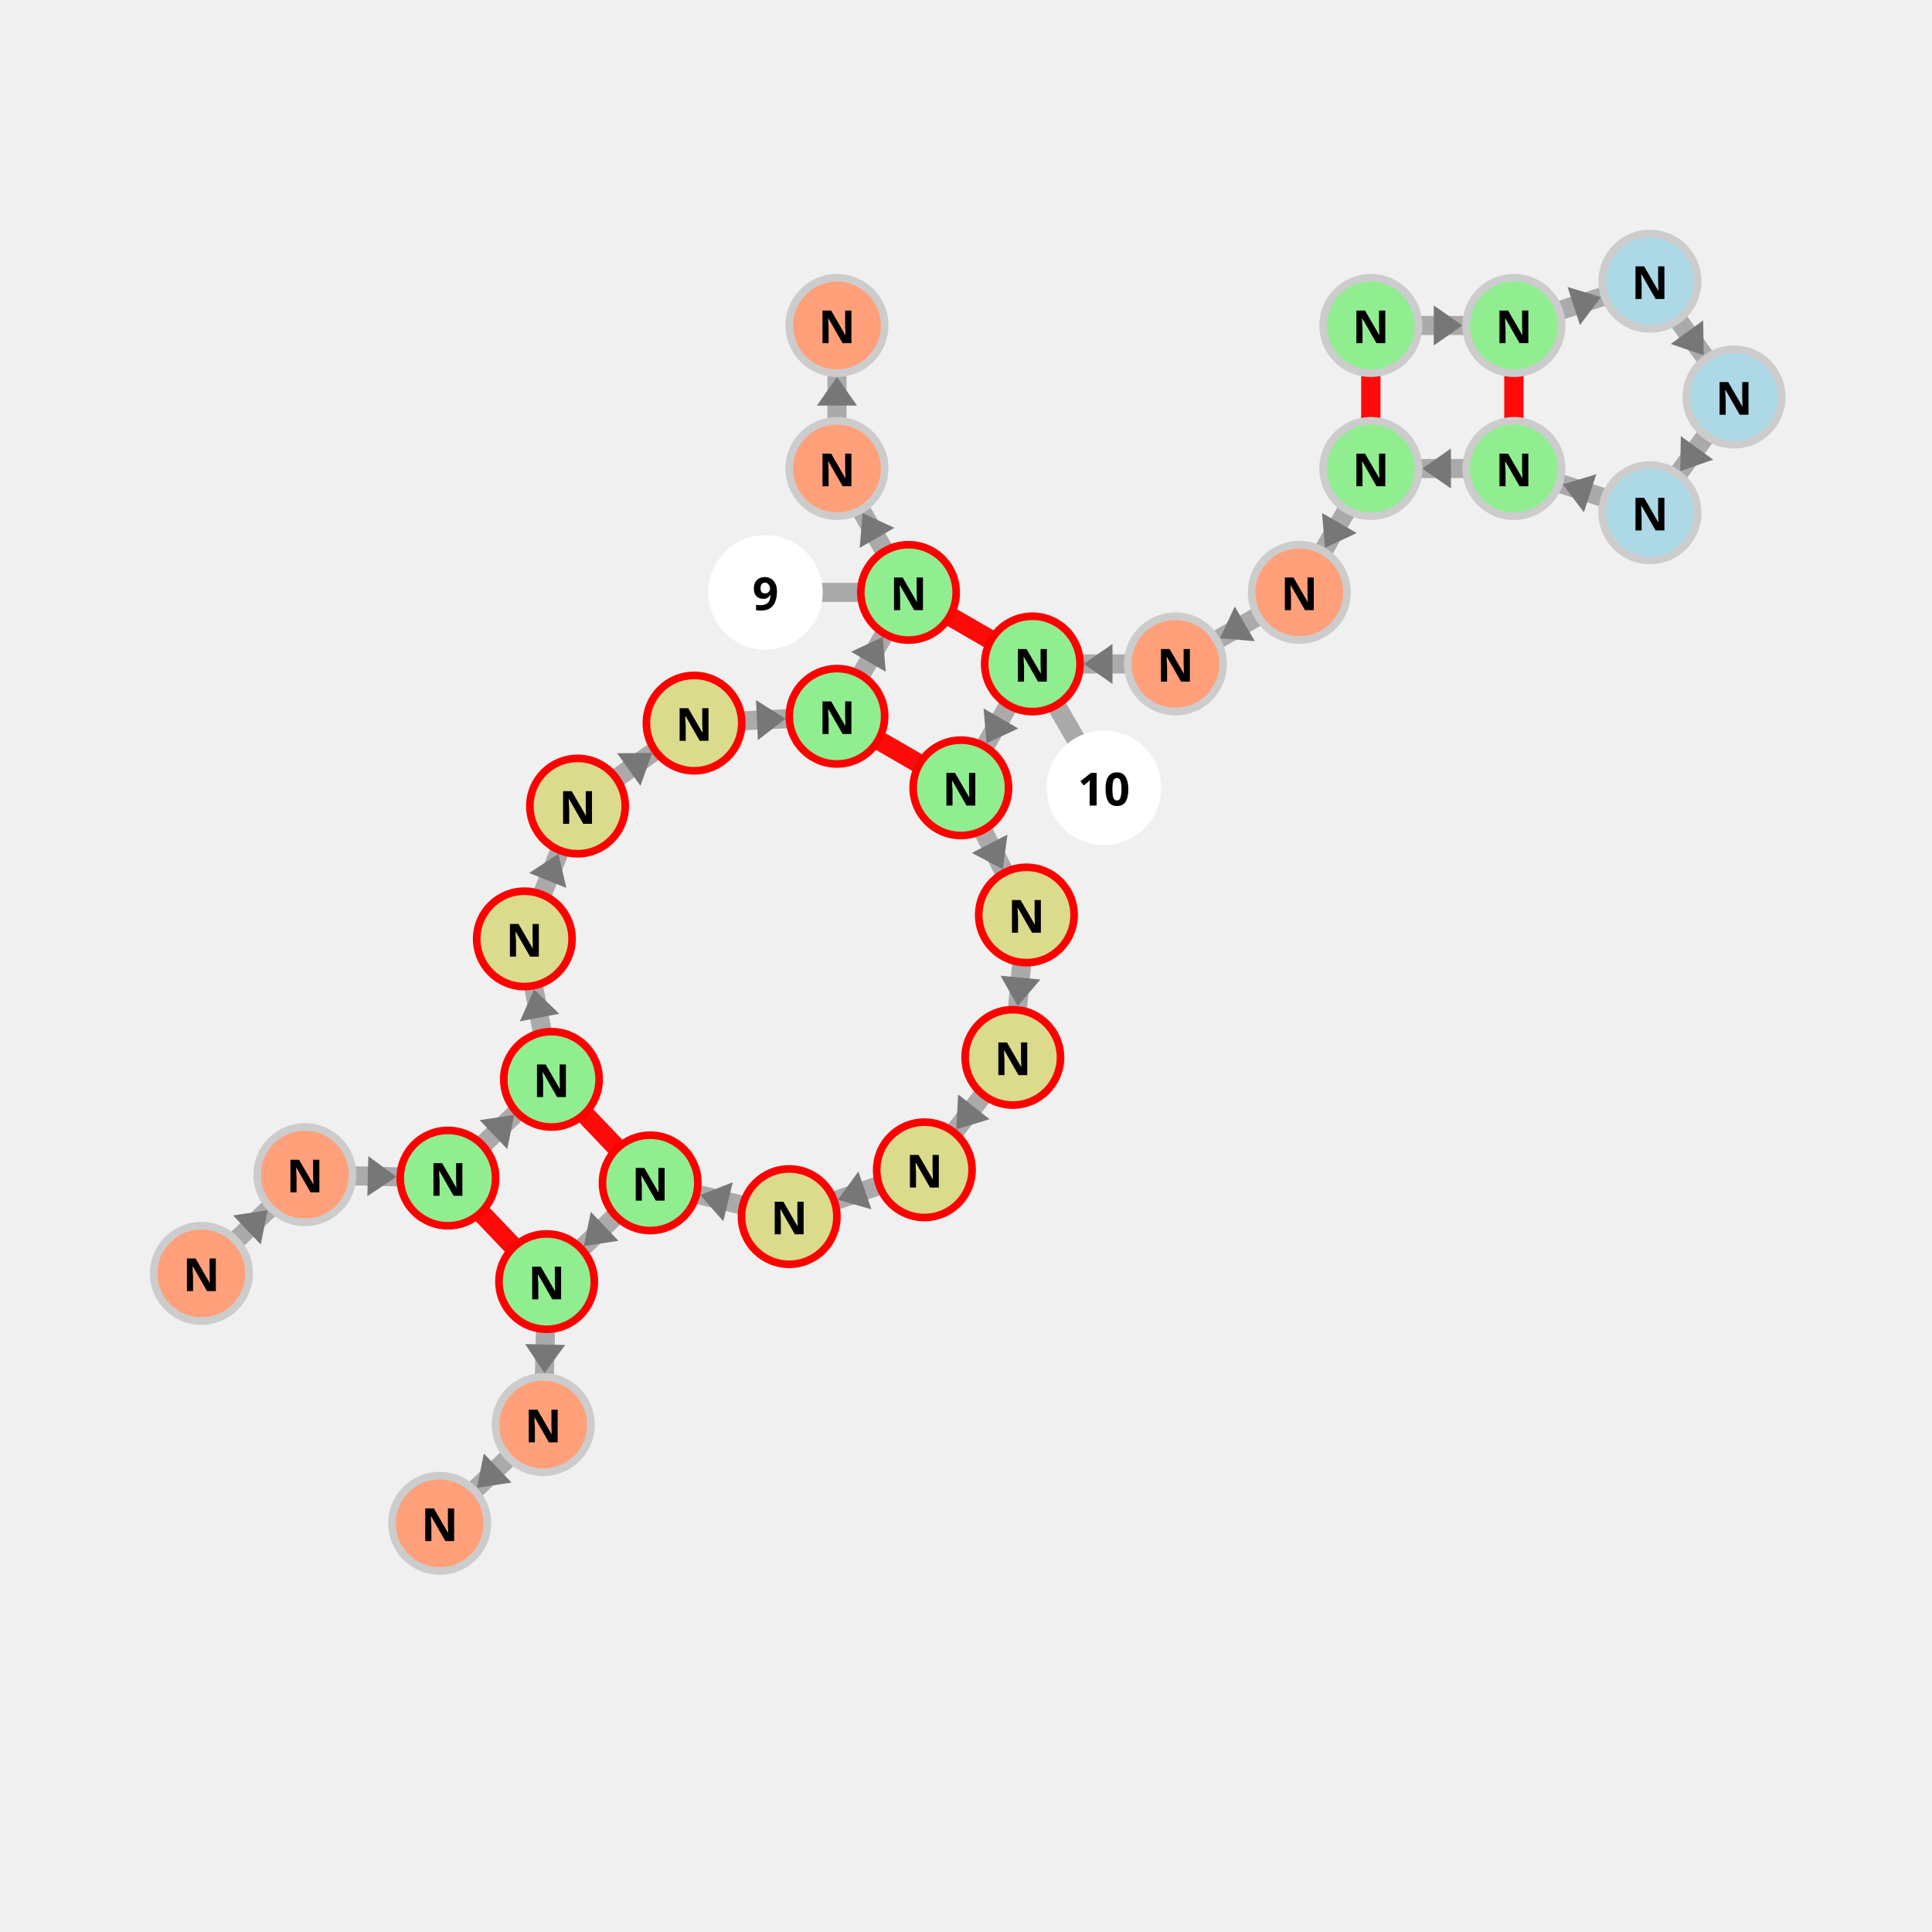
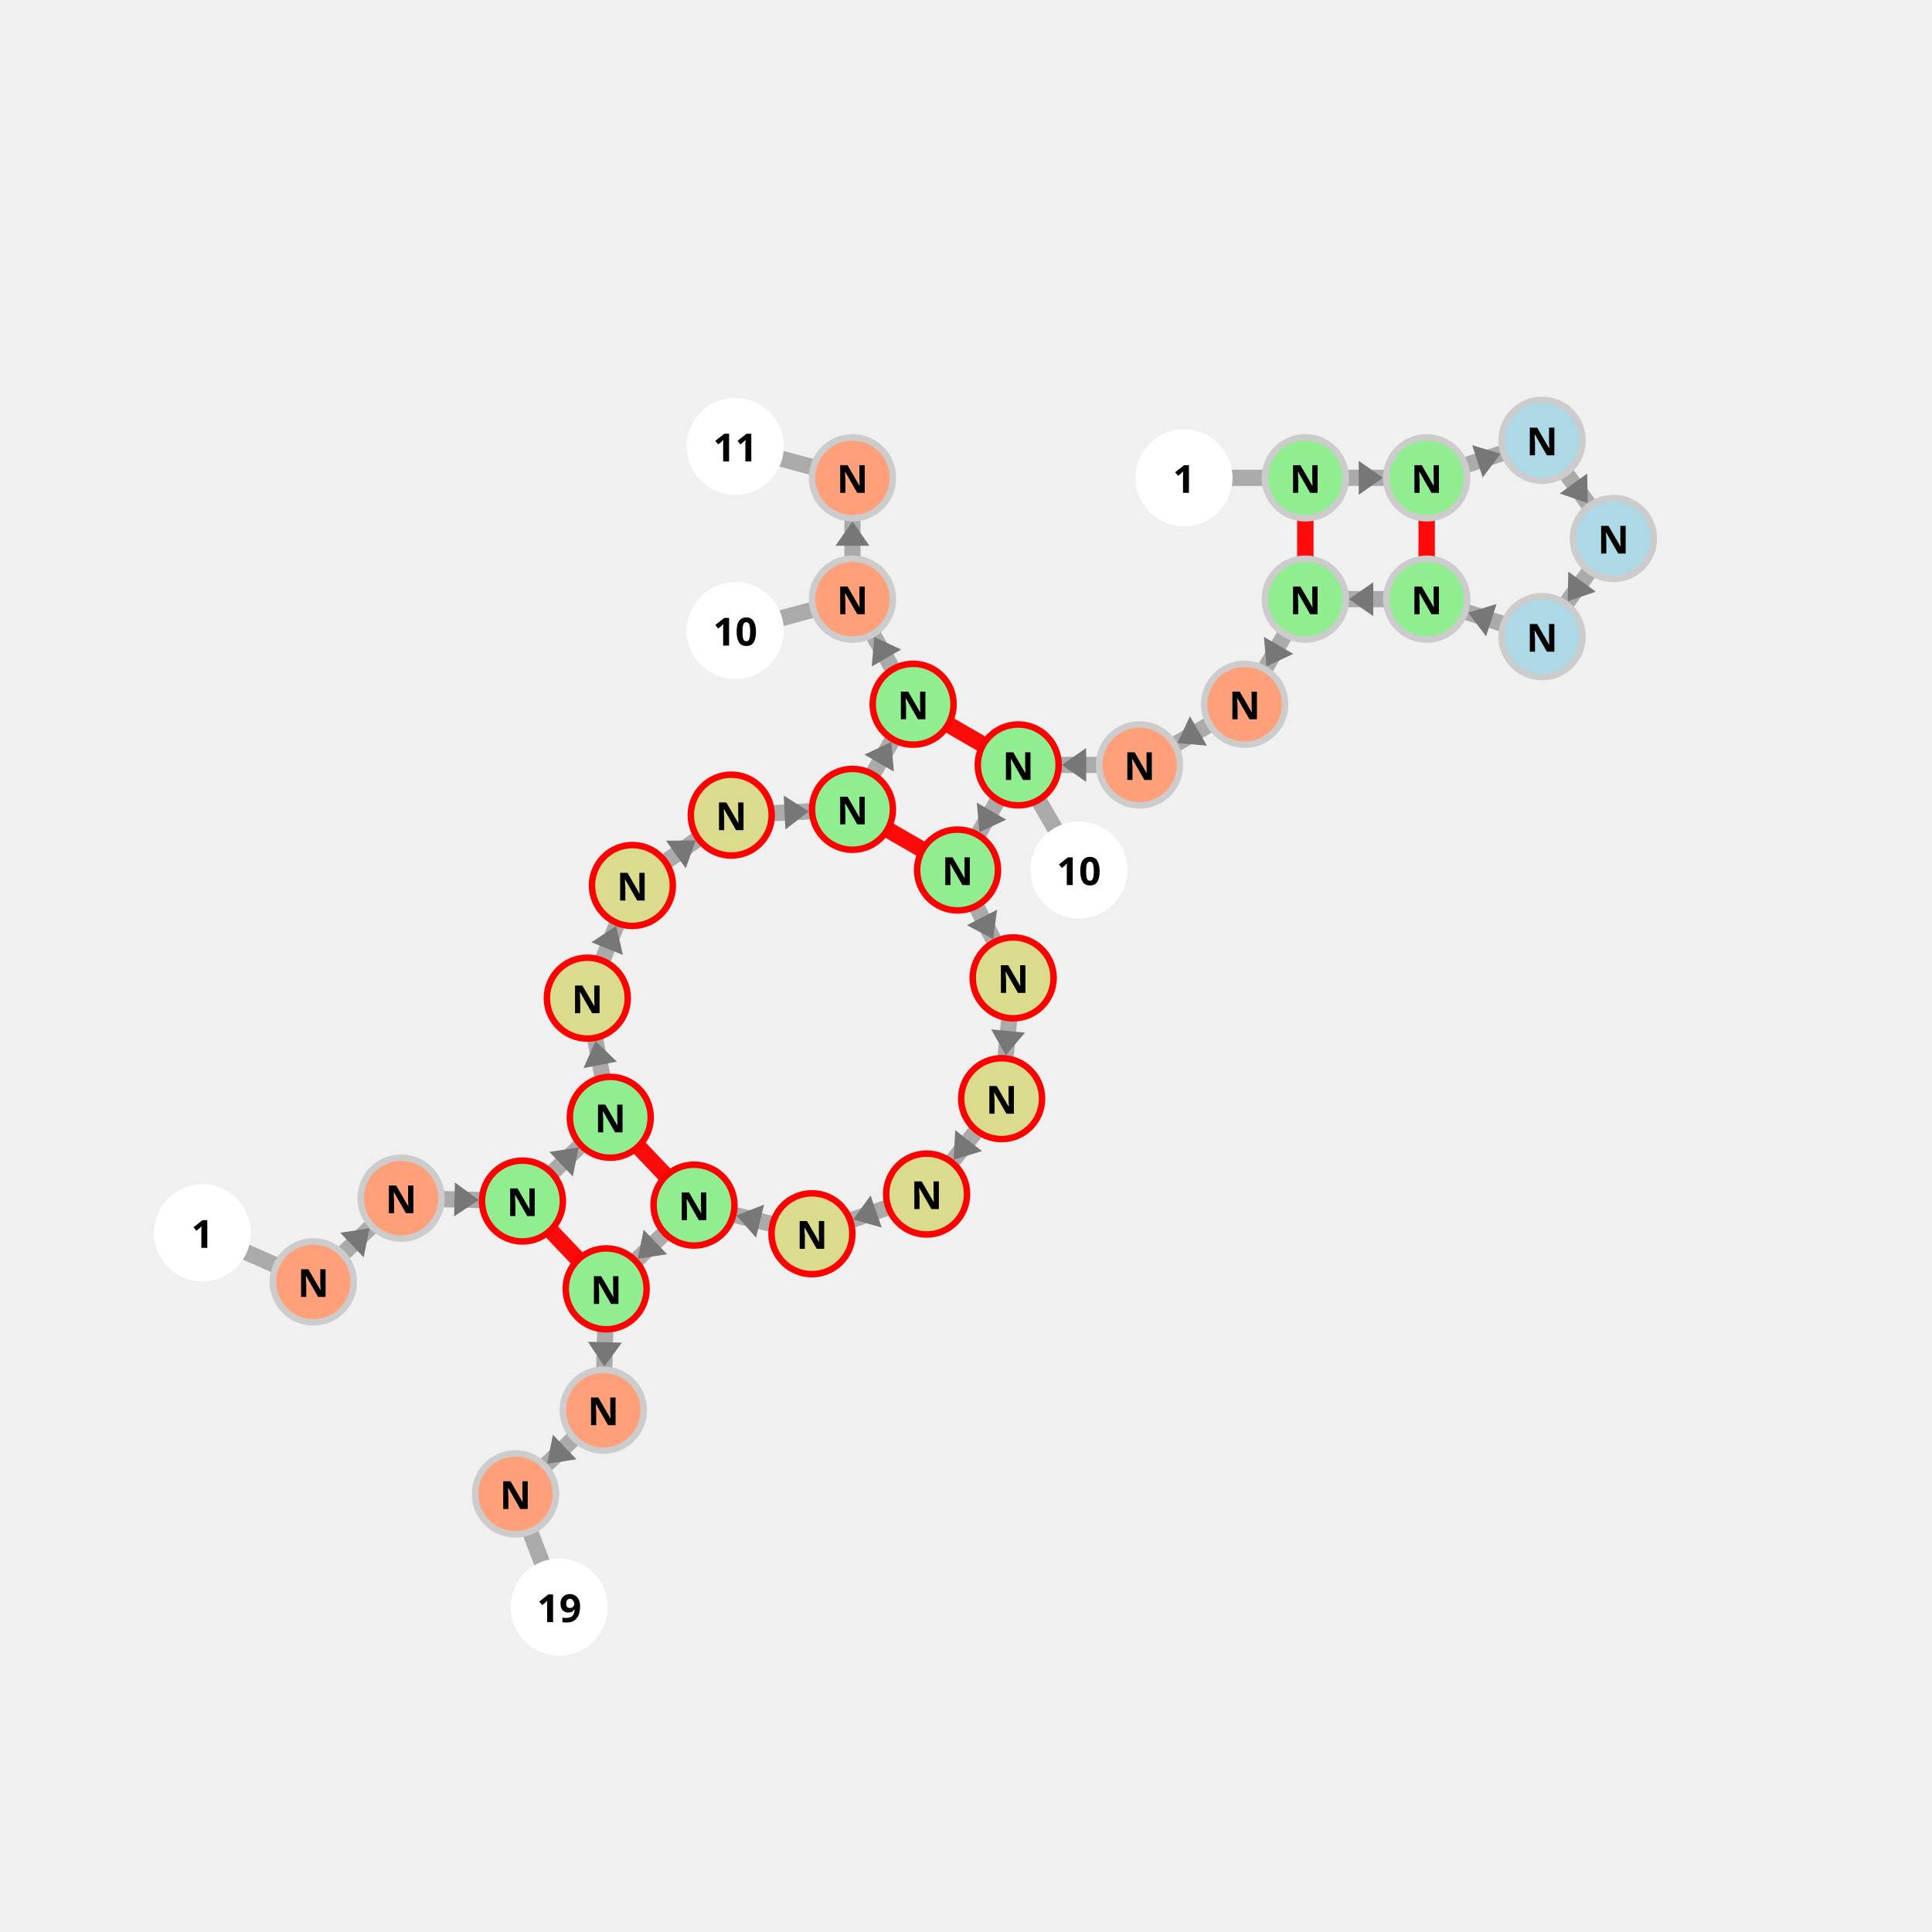
<svg xmlns="http://www.w3.org/2000/svg" viewBox="0 0 300 300">
  <style type="text/css">
 circle.fornac-node, polygon.fornac-node {
  stroke: #ccc;
  stroke-width: 0.8;
  opacity: 1;
  fill: white;
}

path.fornac-directionArrow {
  fill: #777;
  stroke: none;
  stroke-width: 0.8px;
}

g.fornac-plot {
    /* outline: 1px solid red; */
}

circle.fornac-node[base_type="a"] {
  fill: #dbdb8d;
}

circle.fornac-node[base_type="c"] {
  fill: #98df8a;
}

circle.fornac-node[base_type="g"] {
  fill: #ff9896;
}

circle.fornac-node[base_type="u"], circle.fornac-node[base_type="t"] {
  fill: #aec7e8;
}

.fornac-node &gt; text {
     pointer-events: none;
 }

circle.fornac-node[node_type="label"] {
    stroke: transparent;
    stroke-width: 0;
    fill: white;
    display: inline;
}

circle.fornac-node[node_type="protein"] {
    fill: gray;
    fill-opacity: 0.5;
    stroke-width: 4;
}

.fornac-selectedNode &gt; circle.fornac-node {
    stroke: red;
}

text.fornac-nodeLabel {
    font-weight: bold;
    font-family: Tahoma, Geneva, sans-serif;
    font-size: 0.4em;
    color: rgb(100,100,100);
    text-anchor: middle;
    alignment-baseline: middle;
    dominant-baseline: central;
    pointer-events: none;
    -webkit-touch-callout: none;
    -webkit-user-select: none;
    -khtml-user-select: none;
    -moz-user-select: none;
    -ms-user-select: none;
    user-select: none;
}

line.fornac-link {
  stroke: #999;
  stroke-opacity: 0.8;
  stroke-width: 2;
}

line.fornac-link[link_type="pseudoknot"] {
    stroke: red;
}

line.fornac-link[link_type="basepair"] {
  stroke: red;
}

line.fornac-link[link_type="intermolecule"] {
  stroke: blue;
}

line.fornac-link[link_type="chain_chain"] {
  stroke-dasharray: 3,3;
}

line.fornac-link[link_type="fake"] {
  stroke: green;
}

text.fornac-plotLabel {
    font-family: Tahoma, Geneva, sans-serif;
    font-weight: bolder;
    font-size: 1.2em;
    fill: rgba(200, 200, 200, 0.5);
    text-anchor: middle;
    alignment-baseline: central;
}

.fornac-transparent {
    fill: transparent;
    stroke-width: 0;
    stroke-opacity: 0;
    opacity: 0;
    visibility: hidden;
    pointer-events: none;
}

.fornac-dragLine {
  stroke: #999;
  stroke-width: 2;
  pointer-events: none;
}

.fornac-mouseEventHelper &gt; .extent {
  fill-opacity: .1;
  stroke: #fff;
  shape-rendering: crispEdges;
}

.d3-context-menu {
	position: absolute;
	display: none;
	background-color: #f2f2f2;
	border-radius: 4px;

	font-family: Arial, sans-serif;
	font-size: 14px;
	min-width: 150px;
	border: 1px solid #d4d4d4;

	z-index:1200;
}

.d3-context-menu ul {
	list-style-type: none;
	margin: 4px 0px;
	padding: 0px;
	cursor: default;
}

.d3-context-menu ul li {
	padding: 4px 16px;

	-webkit-touch-callout: none; /* iOS Safari */
	-webkit-user-select: none;   /* Chrome/Safari/Opera */
	-khtml-user-select: none;    /* Konqueror */
	-moz-user-select: none;      /* Firefox */
	-ms-user-select: none;       /* Internet Explorer/Edge */
	user-select: none;
}

.d3-context-menu ul li:hover {
	background-color: #4677f8;
	color: #fefefe;
}

.d3-context-menu-selected {
	background-color: #4677f8;
	color: #fefefe;
}

/*
	Header
*/

.d3-context-menu ul li.is-header
.d3-context-menu ul li.is-header:hover {
	background-color: #f2f2f2;
	color: #444;
	font-weight: bold;
	font-style: italic;
}

/*
	Disabled
*/

.d3-context-menu ul li.is-disabled
.d3-context-menu ul li.is-disabled:hover {
	background-color: #f2f2f2;
	color: #888;
	cursor: not-allowed;
}

/*
	Divider
*/

.d3-context-menu ul li.is-divider {
	padding: 0px 0px;
}

.d3-context-menu ul li.is-divider:hover {
	background-color: #f2f2f2;
}

.d3-context-menu ul hr {
	border: 0;
    height: 0;
    border-top: 1px solid rgba(0, 0, 0, 0.1);
    border-bottom: 1px solid rgba(255, 255, 255, 0.3);
}

/*# sourceMappingURL=fornac.css.map*/ 
</style>
-   <g class="fornac-plot" transform="translate(64.77595,-97.55061)scale(1.480879,1.480879)">
+   <g class="fornac-plot" transform="translate(77.07398,-51.42303)scale(1.256171,1.256171)">
    <g class="fornac-links">
      <line class="link fornac-link" x1="100" y1="100" x2="100" y2="115" link_type="basepair" pointer-events="all" />
      <line class="link fornac-link" x1="115" y1="100" x2="115" y2="115" link_type="basepair" pointer-events="all" />
      <line class="link fornac-link" x1="100" y1="100" x2="115" y2="100" link_type="backbone" pointer-events="all" />
      <line class="link fornac-link" x1="115" y1="100" x2="129.266" y2="95.365" link_type="backbone" pointer-events="all" />
      <line class="link fornac-link" x1="129.266" y1="95.365" x2="138.083" y2="107.5" link_type="backbone" pointer-events="all" />
      <line class="link fornac-link" x1="138.083" y1="107.5" x2="129.266" y2="119.635" link_type="backbone" pointer-events="all" />
      <line class="link fornac-link" x1="115" y1="115" x2="115" y2="100" link_type="basepair" pointer-events="all" />
      <line class="link fornac-link" x1="129.266" y1="119.635" x2="115" y2="115" link_type="backbone" pointer-events="all" />
      <line class="link fornac-link" x1="100" y1="115" x2="100" y2="100" link_type="basepair" pointer-events="all" />
      <line class="link fornac-link" x1="115" y1="115" x2="100" y2="115" link_type="backbone" pointer-events="all" />
      <line class="link fornac-link" x1="100" y1="115" x2="92.5" y2="127.99" link_type="backbone" pointer-events="all" />
      <line class="link fornac-link" x1="92.5" y1="127.99" x2="79.51" y2="135.49" link_type="backbone" pointer-events="all" />
      <line class="link fornac-link" x1="64.51" y1="135.49" x2="51.519" y2="127.99" link_type="basepair" pointer-events="all" />
      <line class="link fornac-link" x1="79.51" y1="135.49" x2="64.51" y2="135.49" link_type="backbone" pointer-events="all" />
      <line class="link fornac-link" x1="57.01" y1="148.481" x2="44.019" y2="140.981" link_type="basepair" pointer-events="all" />
      <line class="link fornac-link" x1="64.51" y1="135.49" x2="57.01" y2="148.481" link_type="backbone" pointer-events="all" />
      <line class="link fornac-link" x1="57.01" y1="148.481" x2="63.883" y2="161.813" link_type="backbone" pointer-events="all" />
      <line class="link fornac-link" x1="63.883" y1="161.813" x2="62.457" y2="176.745" link_type="backbone" pointer-events="all" />
      <line class="link fornac-link" x1="62.457" y1="176.745" x2="53.185" y2="188.536" link_type="backbone" pointer-events="all" />
      <line class="link fornac-link" x1="53.185" y1="188.536" x2="39.01" y2="193.442" link_type="backbone" pointer-events="all" />
      <line class="link fornac-link" x1="24.433" y1="189.906" x2="14.081" y2="179.05" link_type="basepair" pointer-events="all" />
      <line class="link fornac-link" x1="39.01" y1="193.442" x2="24.433" y2="189.906" link_type="backbone" pointer-events="all" />
      <line class="link fornac-link" x1="13.577" y1="200.257" x2="3.225" y2="189.401" link_type="basepair" pointer-events="all" />
      <line class="link fornac-link" x1="24.433" y1="189.906" x2="13.577" y2="200.257" link_type="backbone" pointer-events="all" />
      <line class="link fornac-link" x1="13.577" y1="200.257" x2="13.22" y2="215.253" link_type="backbone" pointer-events="all" />
      <line class="link fornac-link" x1="13.22" y1="215.253" x2="2.364" y2="225.604" link_type="backbone" pointer-events="all" />
      <line class="link fornac-link" x1="-22.626" y1="199.395" x2="-11.77" y2="189.044" link_type="backbone" pointer-events="all" />
      <line class="link fornac-link" x1="3.225" y1="189.401" x2="13.577" y2="200.257" link_type="basepair" pointer-events="all" />
      <line class="link fornac-link" x1="-11.77" y1="189.044" x2="3.225" y2="189.401" link_type="backbone" pointer-events="all" />
      <line class="link fornac-link" x1="14.081" y1="179.05" x2="24.433" y2="189.906" link_type="basepair" pointer-events="all" />
      <line class="link fornac-link" x1="3.225" y1="189.401" x2="14.081" y2="179.05" link_type="backbone" pointer-events="all" />
      <line class="link fornac-link" x1="14.081" y1="179.05" x2="11.243" y2="164.321" link_type="backbone" pointer-events="all" />
      <line class="link fornac-link" x1="11.243" y1="164.321" x2="16.818" y2="150.395" link_type="backbone" pointer-events="all" />
      <line class="link fornac-link" x1="16.818" y1="150.395" x2="29.036" y2="141.694" link_type="backbone" pointer-events="all" />
      <line class="link fornac-link" x1="44.019" y1="140.981" x2="57.01" y2="148.481" link_type="basepair" pointer-events="all" />
      <line class="link fornac-link" x1="29.036" y1="141.694" x2="44.019" y2="140.981" link_type="backbone" pointer-events="all" />
      <line class="link fornac-link" x1="51.519" y1="127.99" x2="64.51" y2="135.49" link_type="basepair" pointer-events="all" />
      <line class="link fornac-link" x1="44.019" y1="140.981" x2="51.519" y2="127.99" link_type="backbone" pointer-events="all" />
      <line class="link fornac-link" x1="51.519" y1="127.99" x2="44.019" y2="115" link_type="backbone" pointer-events="all" />
      <line class="link fornac-link" x1="44.019" y1="115" x2="44.019" y2="100" link_type="backbone" pointer-events="all" />
+       <line class="link fornac-link" x1="100" y1="100" x2="85" y2="100" link_type="label_link" pointer-events="all" />
+       <line class="link fornac-link" x1="115" y1="100" x2="112.653" y2="85.185" link_type="label_link" pointer-events="all" style="display:none" />
+       <line class="link fornac-link" x1="129.266" y1="95.365" x2="133.901" y2="81.099" link_type="label_link" pointer-events="all" style="display:none" />
+       <line class="link fornac-link" x1="138.083" y1="107.5" x2="153.083" y2="107.5" link_type="label_link" pointer-events="all" style="display:none" />
+       <line class="link fornac-link" x1="129.266" y1="119.635" x2="133.901" y2="133.901" link_type="label_link" pointer-events="all" style="display:none" />
+       <line class="link fornac-link" x1="115" y1="115" x2="112.653" y2="129.815" link_type="label_link" pointer-events="all" style="display:none" />
+       <line class="link fornac-link" x1="100" y1="115" x2="107.5" y2="127.99" link_type="label_link" pointer-events="all" style="display:none" />
+       <line class="link fornac-link" x1="92.5" y1="127.99" x2="103.107" y2="138.597" link_type="label_link" pointer-events="all" style="display:none" />
+       <line class="link fornac-link" x1="79.51" y1="135.49" x2="83.392" y2="149.979" link_type="label_link" pointer-events="all" style="display:none" />
      <line class="link fornac-link" x1="64.51" y1="135.49" x2="72.01" y2="148.481" link_type="label_link" pointer-events="all" />
+       <line class="link fornac-link" x1="57.01" y1="148.481" x2="72.005" y2="148.838" link_type="label_link" pointer-events="all" style="display:none" />
+       <line class="link fornac-link" x1="63.883" y1="161.813" x2="78.612" y2="158.975" link_type="label_link" pointer-events="all" style="display:none" />
+       <line class="link fornac-link" x1="62.457" y1="176.745" x2="76.383" y2="182.32" link_type="label_link" pointer-events="all" style="display:none" />
+       <line class="link fornac-link" x1="53.185" y1="188.536" x2="61.886" y2="200.755" link_type="label_link" pointer-events="all" style="display:none" />
+       <line class="link fornac-link" x1="39.01" y1="193.442" x2="39.724" y2="208.425" link_type="label_link" pointer-events="all" style="display:none" />
+       <line class="link fornac-link" x1="24.433" y1="189.906" x2="28.315" y2="204.395" link_type="label_link" pointer-events="all" style="display:none" />
+       <line class="link fornac-link" x1="13.577" y1="200.257" x2="27.294" y2="206.325" link_type="label_link" pointer-events="all" style="display:none" />
+       <line class="link fornac-link" x1="13.22" y1="215.253" x2="26.937" y2="221.321" link_type="label_link" pointer-events="all" style="display:none" />
+       <line class="link fornac-link" x1="2.364" y1="225.604" x2="7.772" y2="239.595" link_type="label_link" pointer-events="all" />
      <line class="link fornac-link" x1="-12.632" y1="225.247" x2="-18.701" y2="238.965" link_type="label_link" pointer-events="all" style="display:none" />
-       <line class="link fornac-link" x1="51.519" y1="127.99" x2="36.519" y2="127.99" link_type="label_link" pointer-events="all" />
+       <line class="link fornac-link" x1="-22.983" y1="214.391" x2="-36.974" y2="219.8" link_type="label_link" pointer-events="all" style="display:none" />
+       <line class="link fornac-link" x1="-22.626" y1="199.395" x2="-36.344" y2="193.327" link_type="label_link" pointer-events="all" />
+       <line class="link fornac-link" x1="-11.77" y1="189.044" x2="-17.179" y2="175.053" link_type="label_link" pointer-events="all" style="display:none" />
+       <line class="link fornac-link" x1="3.225" y1="189.401" x2="-2.183" y2="175.41" link_type="label_link" pointer-events="all" style="display:none" />
+       <line class="link fornac-link" x1="14.081" y1="179.05" x2="-0.206" y2="174.482" link_type="label_link" pointer-events="all" style="display:none" />
+       <line class="link fornac-link" x1="11.243" y1="164.321" x2="-3.689" y2="162.895" link_type="label_link" pointer-events="all" style="display:none" />
+       <line class="link fornac-link" x1="16.818" y1="150.395" x2="5.027" y2="141.123" link_type="label_link" pointer-events="all" style="display:none" />
+       <line class="link fornac-link" x1="29.036" y1="141.694" x2="24.13" y2="127.519" link_type="label_link" pointer-events="all" style="display:none" />
+       <line class="link fornac-link" x1="44.019" y1="140.981" x2="36.212" y2="128.173" link_type="label_link" pointer-events="all" style="display:none" />
+       <line class="link fornac-link" x1="51.519" y1="127.99" x2="36.519" y2="127.99" link_type="label_link" pointer-events="all" style="display:none" />
+       <line class="link fornac-link" x1="44.019" y1="115" x2="29.53" y2="118.882" link_type="label_link" pointer-events="all" />
+       <line class="link fornac-link" x1="44.019" y1="100" x2="29.53" y2="96.118" link_type="label_link" pointer-events="all" />
    </g>
    <g class="fornac-nodes">
      <g class="gnode" struct_name="empty" transform="translate(100,100)" num="n1" rnum="n32">
        <path class="fornac-directionArrow" node_num="1" />
        <circle class="fornac-node" node_type="nucleotide" node_num="1" r="5" style="fill: lightgreen;" />
        <text class="fornac-nodeLabel" label_type="nucleotide">N</text>
      </g>
      <g class="gnode" struct_name="empty" transform="translate(115,100)" num="n2" rnum="n31">
        <path class="fornac-directionArrow" node_num="2" d="M-8.4,-2.1L-5.4,0L-8.4,2.1" />
        <circle class="fornac-node" node_type="nucleotide" node_num="2" r="5" style="fill: lightgreen;" />
        <text class="fornac-nodeLabel" label_type="nucleotide">N</text>
      </g>
      <g class="gnode" struct_name="empty" transform="translate(129.2658,95.36475)" num="n3" rnum="n30">
        <path class="fornac-directionArrow" node_num="3" d="M-8.638,0.599L-5.136,1.669L-7.34,4.593" />
        <circle class="fornac-node" node_type="nucleotide" node_num="3" r="5" style="fill: lightblue;" />
        <text class="fornac-nodeLabel" label_type="nucleotide">N</text>
      </g>
      <g class="gnode" struct_name="empty" transform="translate(138.0826,107.5)" num="n4" rnum="n29">
        <path class="fornac-directionArrow" node_num="4" d="M-3.238,-8.03L-3.174,-4.369L-6.636,-5.561" />
        <circle class="fornac-node" node_type="nucleotide" node_num="4" r="5" style="fill: lightblue;" />
        <text class="fornac-nodeLabel" label_type="nucleotide">N</text>
      </g>
      <g class="gnode" struct_name="empty" transform="translate(129.2658,119.6353)" num="n5" rnum="n28">
        <path class="fornac-directionArrow" node_num="5" d="M6.636,-5.561L3.174,-4.369L3.238,-8.03" />
        <circle class="fornac-node" node_type="nucleotide" node_num="5" r="5" style="fill: lightblue;" />
        <text class="fornac-nodeLabel" label_type="nucleotide">N</text>
      </g>
      <g class="gnode" struct_name="empty" transform="translate(115,115)" num="n6" rnum="n27">
        <path class="fornac-directionArrow" node_num="6" d="M7.34,4.593L5.136,1.669L8.638,0.599" />
        <circle class="fornac-node" node_type="nucleotide" node_num="6" r="5" style="fill: lightgreen;" />
        <text class="fornac-nodeLabel" label_type="nucleotide">N</text>
      </g>
      <g class="gnode" struct_name="empty" transform="translate(100,115)" num="n7" rnum="n26">
        <path class="fornac-directionArrow" node_num="7" d="M8.4,2.1L5.4,0L8.4,-2.1" />
        <circle class="fornac-node" node_type="nucleotide" node_num="7" r="5" style="fill: lightgreen;" />
        <text class="fornac-nodeLabel" label_type="nucleotide">N</text>
      </g>
      <g class="gnode" struct_name="empty" transform="translate(92.5,127.9904)" num="n8" rnum="n25">
        <path class="fornac-directionArrow" node_num="8" d="M6.019,-6.225L2.7,-4.677L2.381,-8.325" />
        <circle class="fornac-node" node_type="nucleotide" node_num="8" r="5" style="fill: lightsalmon;" />
        <text class="fornac-nodeLabel" label_type="nucleotide">N</text>
      </g>
      <g class="gnode" struct_name="empty" transform="translate(79.50962,135.4904)" num="n9" rnum="n24">
        <path class="fornac-directionArrow" node_num="9" d="M8.325,-2.381L4.677,-2.7L6.225,-6.019" />
        <circle class="fornac-node" node_type="nucleotide" node_num="9" r="5" style="fill: lightsalmon;" />
        <text class="fornac-nodeLabel" label_type="nucleotide">N</text>
      </g>
      <g class="gnode" struct_name="empty" transform="translate(64.50962,135.4904)" num="n10" rnum="n23">
        <path class="fornac-directionArrow" node_num="10" d="M8.4,2.1L5.4,-1.0231815394945444e-14L8.4,-2.1" />
        <circle class="fornac-node" node_type="nucleotide" node_num="10" r="5" style="fill: lightgreen;stroke: red;" />
        <text class="fornac-nodeLabel" label_type="nucleotide">N</text>
      </g>
      <g class="gnode" struct_name="empty" transform="translate(57.00962,148.4808)" num="n11" rnum="n22">
        <path class="fornac-directionArrow" node_num="11" d="M6.019,-6.225L2.7,-4.677L2.381,-8.325" />
        <circle class="fornac-node" node_type="nucleotide" node_num="11" r="5" style="fill: lightgreen;stroke: red;" />
        <text class="fornac-nodeLabel" label_type="nucleotide">N</text>
      </g>
      <g class="gnode" struct_name="empty" transform="translate(63.88302,161.8133)" num="n12" rnum="n21">
        <path class="fornac-directionArrow" node_num="12" d="M-1.983,-8.428L-2.474,-4.8L-5.716,-6.504" />
        <circle class="fornac-node" node_type="nucleotide" node_num="12" r="5" style="fill: rgb(219, 219, 141);stroke: red;" />
        <text class="fornac-nodeLabel" label_type="nucleotide">N</text>
      </g>
      <g class="gnode" struct_name="empty" transform="translate(62.45718,176.7454)" num="n13" rnum="n20">
        <path class="fornac-directionArrow" node_num="13" d="M2.889,-8.162L0.513,-5.376L-1.292,-8.562" />
        <circle class="fornac-node" node_type="nucleotide" node_num="13" r="5" style="fill: rgb(219, 219, 141);stroke: red;" />
        <text class="fornac-nodeLabel" label_type="nucleotide">N</text>
      </g>
      <g class="gnode" struct_name="empty" transform="translate(53.18479,188.5362)" num="n14" rnum="n19">
        <path class="fornac-directionArrow" node_num="14" d="M6.843,-5.305L3.338,-4.245L3.542,-7.901" />
        <circle class="fornac-node" node_type="nucleotide" node_num="14" r="5" style="fill: rgb(219, 219, 141);stroke: red;" />
        <text class="fornac-nodeLabel" label_type="nucleotide">N</text>
      </g>
      <g class="gnode" struct_name="empty" transform="translate(39.00978,193.4422)" num="n15" rnum="n18">
        <path class="fornac-directionArrow" node_num="15" d="M8.625,-0.763L5.103,-1.766L7.251,-4.732" />
        <circle class="fornac-node" node_type="nucleotide" node_num="15" r="5" style="fill: rgb(219, 219, 141);stroke: red;" />
        <text class="fornac-nodeLabel" label_type="nucleotide">N</text>
      </g>
      <g class="gnode" struct_name="empty" transform="translate(24.43261,189.9058)" num="n16" rnum="n17">
        <path class="fornac-directionArrow" node_num="16" d="M7.668,4.021L5.248,1.273L8.658,-0.06" />
        <circle class="fornac-node" node_type="nucleotide" node_num="16" r="5" style="fill: lightgreen;stroke: red;" />
        <text class="fornac-nodeLabel" label_type="nucleotide">N</text>
      </g>
      <g class="gnode" struct_name="empty" transform="translate(13.57659,200.257)" num="n17" rnum="n16">
        <path class="fornac-directionArrow" node_num="17" d="M7.529,-4.277L3.908,-3.726L4.63,-7.317" />
        <circle class="fornac-node" node_type="nucleotide" node_num="17" r="5" style="fill: lightgreen;stroke: red;" />
        <text class="fornac-nodeLabel" label_type="nucleotide">N</text>
      </g>
      <g class="gnode" struct_name="empty" transform="translate(13.21963,215.2527)" num="n18" rnum="n15">
        <path class="fornac-directionArrow" node_num="18" d="M2.299,-8.348L0.129,-5.398L-1.9,-8.448" />
        <circle class="fornac-node" node_type="nucleotide" node_num="18" r="5" style="fill: lightsalmon;" />
        <text class="fornac-nodeLabel" label_type="nucleotide">N</text>
      </g>
      <g class="gnode" struct_name="empty" transform="translate(2.363619,225.6039)" num="n19" rnum="n14">
        <path class="fornac-directionArrow" node_num="19" d="M7.529,-4.277L3.908,-3.726L4.63,-7.317" />
        <circle class="fornac-node" node_type="nucleotide" node_num="19" r="5" style="fill: lightsalmon;" />
        <text class="fornac-nodeLabel" label_type="nucleotide">N</text>
      </g>
      <g class="gnode" struct_name="empty" transform="translate(-12.63213,225.247)" num="n20" rnum="n13">
        <text class="fornac-nodeLabel" label_type="middle" />
      </g>
      <g class="gnode" struct_name="empty" transform="translate(-22.98332,214.391)" num="n21" rnum="n12">
        <text class="fornac-nodeLabel" label_type="middle" />
      </g>
      <g class="gnode" struct_name="empty" transform="translate(-22.62635,199.3952)" num="n22" rnum="n11">
        <path class="fornac-directionArrow" node_num="22" />
        <circle class="fornac-node" node_type="nucleotide" node_num="22" r="5" style="fill: lightsalmon;" />
        <text class="fornac-nodeLabel" label_type="nucleotide">N</text>
      </g>
      <g class="gnode" struct_name="empty" transform="translate(-11.77034,189.044)" num="n23" rnum="n10">
        <path class="fornac-directionArrow" node_num="23" d="M-7.529,4.277L-3.908,3.726L-4.63,7.317" />
        <circle class="fornac-node" node_type="nucleotide" node_num="23" r="5" style="fill: lightsalmon;" />
        <text class="fornac-nodeLabel" label_type="nucleotide">N</text>
      </g>
      <g class="gnode" struct_name="empty" transform="translate(3.22541,189.401)" num="n24" rnum="n9">
        <path class="fornac-directionArrow" node_num="24" d="M-8.348,-2.299L-5.398,-0.129L-8.448,1.9" />
        <circle class="fornac-node" node_type="nucleotide" node_num="24" r="5" style="fill: lightgreen;stroke: red;" />
        <text class="fornac-nodeLabel" label_type="nucleotide">N</text>
      </g>
      <g class="gnode" struct_name="empty" transform="translate(14.08142,179.0498)" num="n25" rnum="n8">
        <path class="fornac-directionArrow" node_num="25" d="M-7.529,4.277L-3.908,3.726L-4.63,7.317" />
        <circle class="fornac-node" node_type="nucleotide" node_num="25" r="5" style="fill: lightgreen;stroke: red;" />
        <text class="fornac-nodeLabel" label_type="nucleotide">N</text>
      </g>
      <g class="gnode" struct_name="empty" transform="translate(11.24265,164.3209)" num="n26" rnum="n7">
        <path class="fornac-directionArrow" node_num="26" d="M-0.472,8.646L1.022,5.302L3.652,7.851" />
        <circle class="fornac-node" node_type="nucleotide" node_num="26" r="5" style="fill: rgb(219, 219, 141);stroke: red;" />
        <text class="fornac-nodeLabel" label_type="nucleotide">N</text>
      </g>
      <g class="gnode" struct_name="empty" transform="translate(16.81759,150.3953)" num="n27" rnum="n6">
        <path class="fornac-directionArrow" node_num="27" d="M-5.072,7.018L-2.007,5.013L-1.172,8.579" />
        <circle class="fornac-node" node_type="nucleotide" node_num="27" r="5" style="fill: rgb(219, 219, 141);stroke: red;" />
        <text class="fornac-nodeLabel" label_type="nucleotide">N</text>
      </g>
      <g class="gnode" struct_name="empty" transform="translate(29.03623,141.6945)" num="n28" rnum="n5">
        <path class="fornac-directionArrow" node_num="28" d="M-8.061,3.162L-4.399,3.132L-5.624,6.583" />
        <circle class="fornac-node" node_type="nucleotide" node_num="28" r="5" style="fill: rgb(219, 219, 141);stroke: red;" />
        <text class="fornac-nodeLabel" label_type="nucleotide">N</text>
      </g>
      <g class="gnode" struct_name="empty" transform="translate(44.01924,140.9808)" num="n29" rnum="n4">
        <path class="fornac-directionArrow" node_num="29" d="M-8.49,-1.698L-5.394,0.257L-8.291,2.497" />
        <circle class="fornac-node" node_type="nucleotide" node_num="29" r="5" style="fill: lightgreen;stroke: red;" />
        <text class="fornac-nodeLabel" label_type="nucleotide">N</text>
      </g>
      <g class="gnode" struct_name="empty" transform="translate(51.51924,127.9904)" num="n30" rnum="n3">
        <path class="fornac-directionArrow" node_num="30" d="M-6.019,6.225L-2.7,4.677L-2.381,8.325" />
        <circle class="fornac-node" node_type="nucleotide" node_num="30" r="5" style="fill: lightgreen;stroke: red;" />
        <text class="fornac-nodeLabel" label_type="nucleotide">N</text>
      </g>
      <g class="gnode" struct_name="empty" transform="translate(44.01924,115)" num="n31" rnum="n2">
        <path class="fornac-directionArrow" node_num="31" d="M2.381,8.325L2.7,4.677L6.019,6.225" />
        <circle class="fornac-node" node_type="nucleotide" node_num="31" r="5" style="fill: lightsalmon;" />
        <text class="fornac-nodeLabel" label_type="nucleotide">N</text>
      </g>
      <g class="gnode" struct_name="empty" transform="translate(44.01924,100)" num="n32" rnum="n1">
        <path class="fornac-directionArrow" node_num="32" d="M-2.1,8.4L2.0463630789890888e-14,5.4L2.1,8.4" />
        <circle class="fornac-node" node_type="nucleotide" node_num="32" r="5" style="fill: lightsalmon;" />
        <text class="fornac-nodeLabel" label_type="nucleotide">N</text>
      </g>
+       <g class="gnode" struct_name="empty" transform="translate(85,100)" num="n-1" rnum="n34">
+         <circle class="fornac-node" r="6" node_type="label" node_num="-1" />
+         <text class="fornac-nodeLabel" label_type="label">1</text>
+       </g>
+       <g class="gnode" struct_name="empty" transform="translate(112.6535,85.18467)" num="n-1" rnum="n34" style="display:none">
+         <circle class="fornac-node" r="6" node_type="label" node_num="-1" />
+         <text class="fornac-nodeLabel" label_type="label">0</text>
+       </g>
+       <g class="gnode" struct_name="empty" transform="translate(133.9011,81.0989)" num="n-1" rnum="n34" style="display:none">
+         <circle class="fornac-node" r="6" node_type="label" node_num="-1" />
+         <text class="fornac-nodeLabel" label_type="label">0</text>
+       </g>
+       <g class="gnode" struct_name="empty" transform="translate(153.0826,107.5)" num="n-1" rnum="n34" style="display:none">
+         <circle class="fornac-node" r="6" node_type="label" node_num="-1" />
+         <text class="fornac-nodeLabel" label_type="label">0</text>
+       </g>
+       <g class="gnode" struct_name="empty" transform="translate(133.9011,133.9011)" num="n-1" rnum="n34" style="display:none">
+         <circle class="fornac-node" r="6" node_type="label" node_num="-1" />
+         <text class="fornac-nodeLabel" label_type="label">0</text>
+       </g>
+       <g class="gnode" struct_name="empty" transform="translate(112.6535,129.8153)" num="n-1" rnum="n34" style="display:none">
+         <circle class="fornac-node" r="6" node_type="label" node_num="-1" />
+         <text class="fornac-nodeLabel" label_type="label">0</text>
+       </g>
+       <g class="gnode" struct_name="empty" transform="translate(107.5,127.9904)" num="n-1" rnum="n34" style="display:none">
+         <circle class="fornac-node" r="6" node_type="label" node_num="-1" />
+         <text class="fornac-nodeLabel" label_type="label">0</text>
+       </g>
+       <g class="gnode" struct_name="empty" transform="translate(103.1066,138.597)" num="n-1" rnum="n34" style="display:none">
+         <circle class="fornac-node" r="6" node_type="label" node_num="-1" />
+         <text class="fornac-nodeLabel" label_type="label">0</text>
+       </g>
+       <g class="gnode" struct_name="empty" transform="translate(83.3919,149.9793)" num="n-1" rnum="n34" style="display:none">
+         <circle class="fornac-node" r="6" node_type="label" node_num="-1" />
+         <text class="fornac-nodeLabel" label_type="label">0</text>
+       </g>
      <g class="gnode" struct_name="empty" transform="translate(72.00962,148.4808)" num="n-1" rnum="n34">
        <circle class="fornac-node" r="6" node_type="label" node_num="-1" />
        <text class="fornac-nodeLabel" label_type="label">10</text>
      </g>
+       <g class="gnode" struct_name="empty" transform="translate(72.00537,148.8377)" num="n-1" rnum="n34" style="display:none">
+         <circle class="fornac-node" r="6" node_type="label" node_num="-1" />
+         <text class="fornac-nodeLabel" label_type="label">0</text>
+       </g>
+       <g class="gnode" struct_name="empty" transform="translate(78.61195,158.9745)" num="n-1" rnum="n34" style="display:none">
+         <circle class="fornac-node" r="6" node_type="label" node_num="-1" />
+         <text class="fornac-nodeLabel" label_type="label">0</text>
+       </g>
+       <g class="gnode" struct_name="empty" transform="translate(76.3827,182.3203)" num="n-1" rnum="n34" style="display:none">
+         <circle class="fornac-node" r="6" node_type="label" node_num="-1" />
+         <text class="fornac-nodeLabel" label_type="label">0</text>
+       </g>
+       <g class="gnode" struct_name="empty" transform="translate(61.88564,200.7548)" num="n-1" rnum="n34" style="display:none">
+         <circle class="fornac-node" r="6" node_type="label" node_num="-1" />
+         <text class="fornac-nodeLabel" label_type="label">0</text>
+       </g>
+       <g class="gnode" struct_name="empty" transform="translate(39.72351,208.4252)" num="n-1" rnum="n34" style="display:none">
+         <circle class="fornac-node" r="6" node_type="label" node_num="-1" />
+         <text class="fornac-nodeLabel" label_type="label">0</text>
+       </g>
+       <g class="gnode" struct_name="empty" transform="translate(28.31489,204.3947)" num="n-1" rnum="n34" style="display:none">
+         <circle class="fornac-node" r="6" node_type="label" node_num="-1" />
+         <text class="fornac-nodeLabel" label_type="label">0</text>
+       </g>
+       <g class="gnode" struct_name="empty" transform="translate(27.29426,206.3254)" num="n-1" rnum="n34" style="display:none">
+         <circle class="fornac-node" r="6" node_type="label" node_num="-1" />
+         <text class="fornac-nodeLabel" label_type="label">0</text>
+       </g>
+       <g class="gnode" struct_name="empty" transform="translate(26.93729,221.3212)" num="n-1" rnum="n34" style="display:none">
+         <circle class="fornac-node" r="6" node_type="label" node_num="-1" />
+         <text class="fornac-nodeLabel" label_type="label">0</text>
+       </g>
+       <g class="gnode" struct_name="empty" transform="translate(7.772452,239.5948)" num="n-1" rnum="n34">
+         <circle class="fornac-node" r="6" node_type="label" node_num="-1" />
+         <text class="fornac-nodeLabel" label_type="label">19</text>
+       </g>
      <g class="gnode" struct_name="empty" transform="translate(-18.70055,238.9646)" num="n-1" rnum="n34" style="display:none">
        <circle class="fornac-node" r="6" node_type="label" node_num="-1" />
        <text class="fornac-nodeLabel" label_type="label">0</text>
      </g>
-       <g class="gnode" struct_name="empty" transform="translate(36.51924,127.9904)" num="n-1" rnum="n34">
-         <circle class="fornac-node" r="6" node_type="label" node_num="-1" />
-         <text class="fornac-nodeLabel" label_type="label">9</text>
+       <g class="gnode" struct_name="empty" transform="translate(-36.97419,219.7998)" num="n-1" rnum="n34" style="display:none">
+         <circle class="fornac-node" r="6" node_type="label" node_num="-1" />
+         <text class="fornac-nodeLabel" label_type="label">0</text>
+       </g>
+       <g class="gnode" struct_name="empty" transform="translate(-36.34402,193.3268)" num="n-1" rnum="n34">
+         <circle class="fornac-node" r="6" node_type="label" node_num="-1" />
+         <text class="fornac-nodeLabel" label_type="label">1</text>
+       </g>
+       <g class="gnode" struct_name="empty" transform="translate(-17.17917,175.0531)" num="n-1" rnum="n34" style="display:none">
+         <circle class="fornac-node" r="6" node_type="label" node_num="-1" />
+         <text class="fornac-nodeLabel" label_type="label">0</text>
+       </g>
+       <g class="gnode" struct_name="empty" transform="translate(-2.183423,175.4101)" num="n-1" rnum="n34" style="display:none">
+         <circle class="fornac-node" r="6" node_type="label" node_num="-1" />
+         <text class="fornac-nodeLabel" label_type="label">0</text>
+       </g>
+       <g class="gnode" struct_name="empty" transform="translate(-0.2063295,174.4825)" num="n-1" rnum="n34" style="display:none">
+         <circle class="fornac-node" r="6" node_type="label" node_num="-1" />
+         <text class="fornac-nodeLabel" label_type="label">0</text>
+       </g>
+       <g class="gnode" struct_name="empty" transform="translate(-3.689427,162.895)" num="n-1" rnum="n34" style="display:none">
+         <circle class="fornac-node" r="6" node_type="label" node_num="-1" />
+         <text class="fornac-nodeLabel" label_type="label">0</text>
+       </g>
+       <g class="gnode" struct_name="empty" transform="translate(5.026792,141.123)" num="n-1" rnum="n34" style="display:none">
+         <circle class="fornac-node" r="6" node_type="label" node_num="-1" />
+         <text class="fornac-nodeLabel" label_type="label">0</text>
+       </g>
+       <g class="gnode" struct_name="empty" transform="translate(24.13021,127.5195)" num="n-1" rnum="n34" style="display:none">
+         <circle class="fornac-node" r="6" node_type="label" node_num="-1" />
+         <text class="fornac-nodeLabel" label_type="label">0</text>
+       </g>
+       <g class="gnode" struct_name="empty" transform="translate(36.21222,128.1725)" num="n-1" rnum="n34" style="display:none">
+         <circle class="fornac-node" r="6" node_type="label" node_num="-1" />
+         <text class="fornac-nodeLabel" label_type="label">0</text>
+       </g>
+       <g class="gnode" struct_name="empty" transform="translate(36.51924,127.9904)" num="n-1" rnum="n34" style="display:none">
+         <circle class="fornac-node" r="6" node_type="label" node_num="-1" />
+         <text class="fornac-nodeLabel" label_type="label">0</text>
+       </g>
+       <g class="gnode" struct_name="empty" transform="translate(29.53035,118.8823)" num="n-1" rnum="n34">
+         <circle class="fornac-node" r="6" node_type="label" node_num="-1" />
+         <text class="fornac-nodeLabel" label_type="label">10</text>
+       </g>
+       <g class="gnode" struct_name="empty" transform="translate(29.53035,96.11771)" num="n-1" rnum="n34">
+         <circle class="fornac-node" r="6" node_type="label" node_num="-1" />
+         <text class="fornac-nodeLabel" label_type="label">11</text>
      </g>
      <g class="gnode" transform="translate(107.5,107.5)" num="n-1" rnum="n34">
        <text class="fornac-nodeLabel" label_type="middle" />
      </g>
      <g class="gnode" transform="translate(54.26443,138.2356)" num="n-1" rnum="n34">
        <text class="fornac-nodeLabel" label_type="middle" />
      </g>
      <g class="gnode" transform="translate(13.82901,189.6534)" num="n-1" rnum="n34">
        <text class="fornac-nodeLabel" label_type="middle" />
      </g>
      <g class="gnode" transform="translate(44.01924,100)" num="n-3" rnum="n36">
        <text class="fornac-nodeLabel" label_type="middle" />
      </g>
      <g class="gnode" transform="translate(100,100)" num="n-2" rnum="n35">
        <text class="fornac-nodeLabel" label_type="middle" />
      </g>
      <g class="gnode" transform="translate(72.00962,119.6202)" num="n-1" rnum="n34">
        <text class="fornac-nodeLabel" label_type="middle" />
      </g>
      <g class="gnode" transform="translate(125.3229,107.5)" num="n-1" rnum="n34">
        <text class="fornac-nodeLabel" label_type="middle" />
      </g>
      <g class="gnode" transform="translate(-4.703362,207.324)" num="n-1" rnum="n34">
        <text class="fornac-nodeLabel" label_type="middle" />
      </g>
      <g class="gnode" transform="translate(37.7431,166.8513)" num="n-1" rnum="n34">
        <text class="fornac-nodeLabel" label_type="middle" />
      </g>
    </g>
  </g>
</svg>
